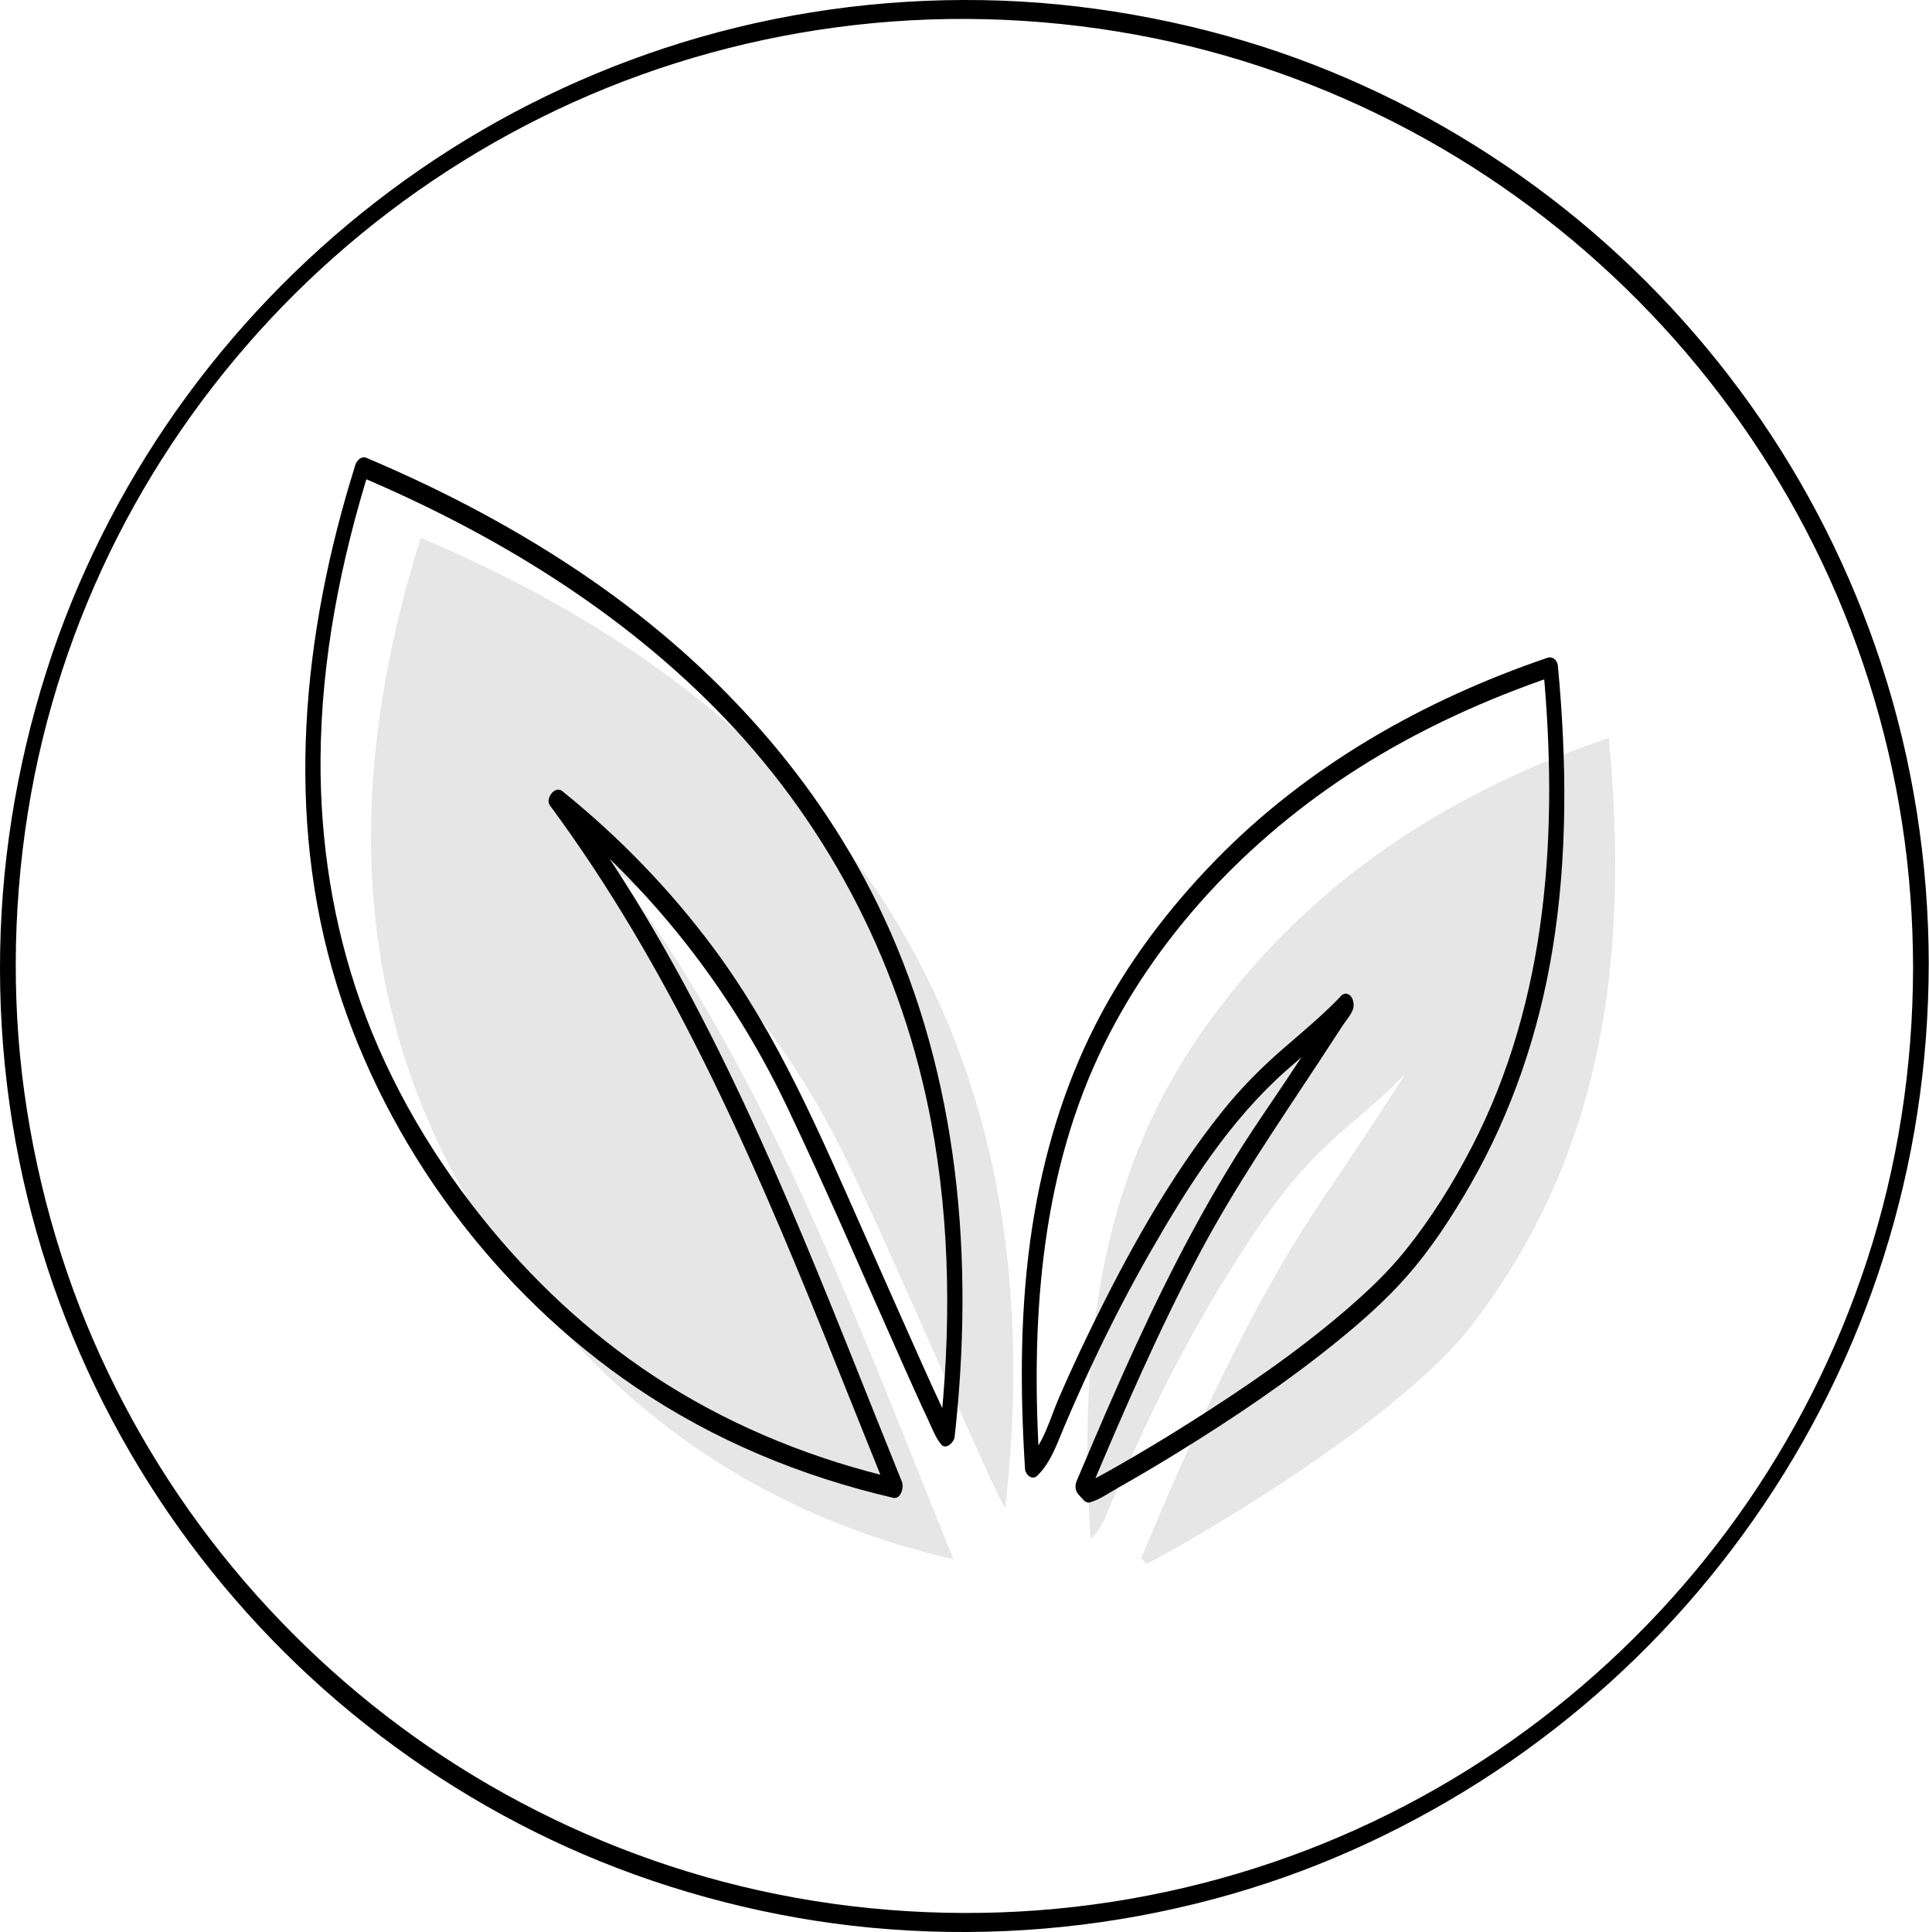
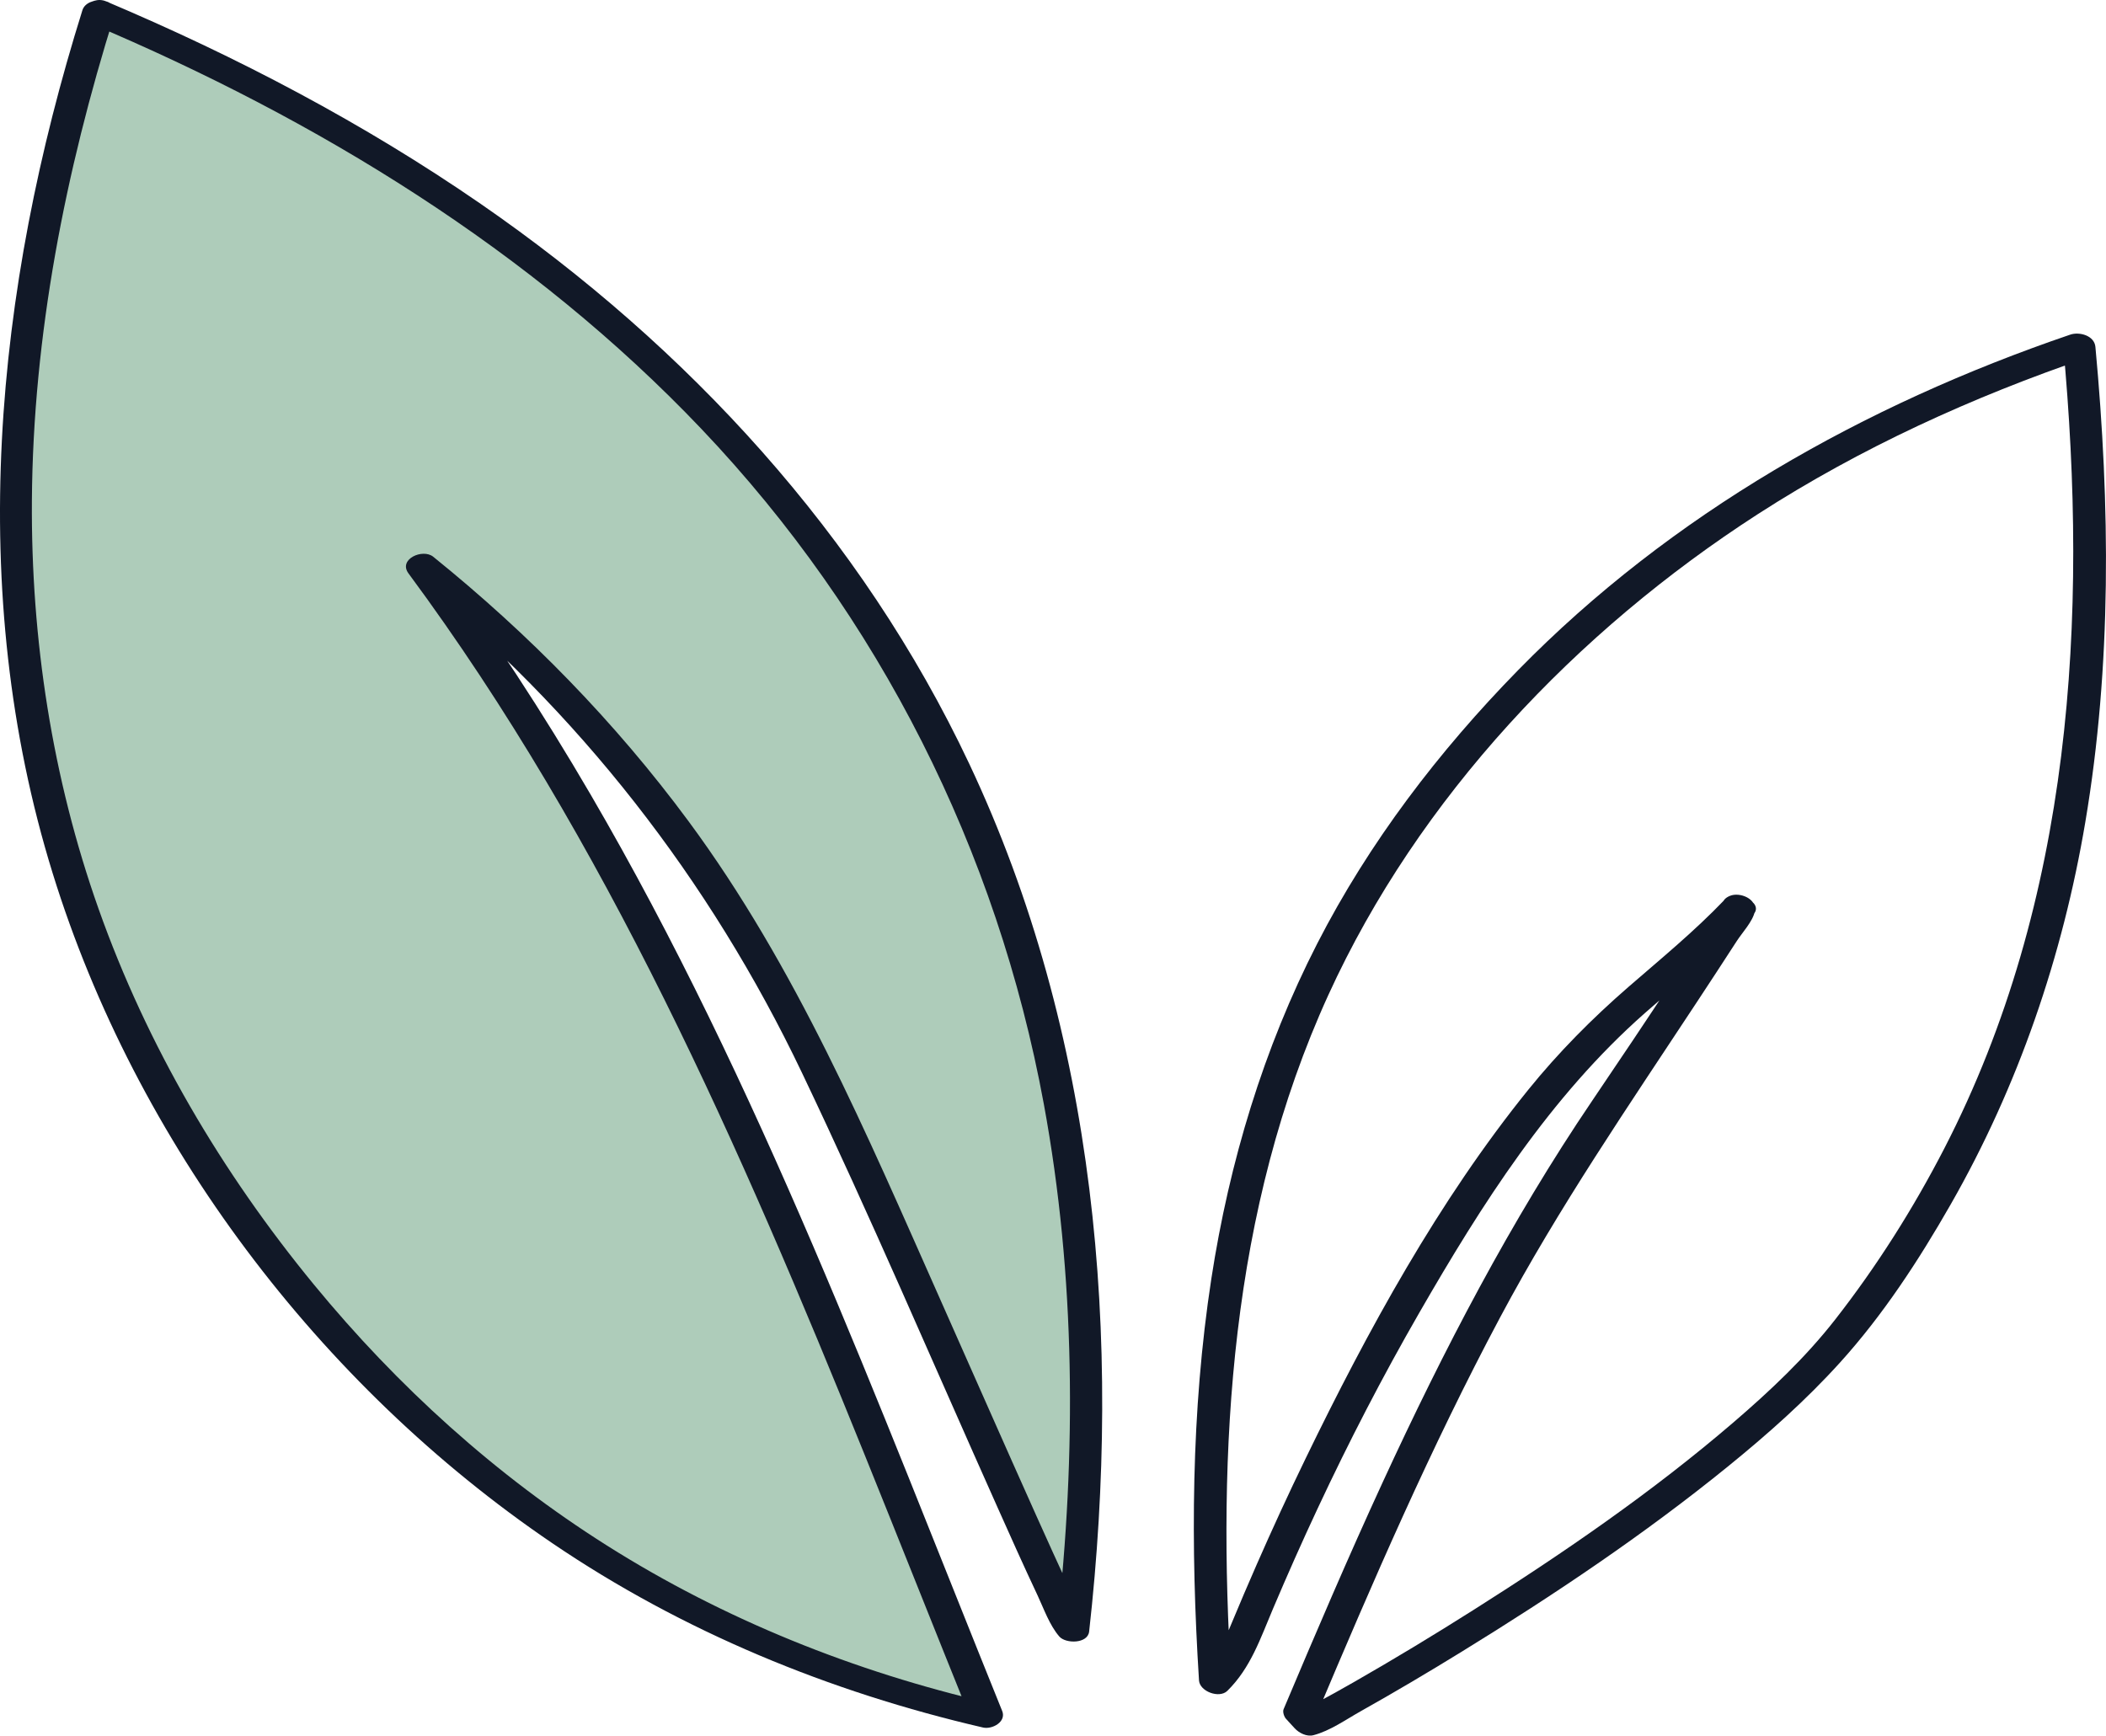
- <svg xmlns="http://www.w3.org/2000/svg" viewBox="0 0 977.95 979.65">
+ <svg xmlns="http://www.w3.org/2000/svg" id="Calque_2" viewBox="0 0 640.46 527.87">
  <defs>
    <style>
      .cls-1 {
-         fill: #e6e6e6;
+         fill: #aeccba;
      }

-       .cls-1, .cls-2 {
-         stroke-width: 0px;
+       .cls-2 {
+         fill: #111827;
      }
    </style>
  </defs>
-   <g id="Cercle">
-     <path class="cls-2" d="m970,490.85c-.07,50.32-7.77,100.64-23.43,148.49-15.1,46.14-37.2,89.86-65.42,129.37-27.94,39.12-61.74,73.93-99.93,103.12-38.54,29.45-81.72,53.03-127.34,69.52-46.93,16.97-96.45,26.56-146.32,28.34-50.63,1.8-101.56-4.17-150.28-18.11-46.78-13.39-91.48-33.91-132.15-60.62-40.22-26.42-76.42-59.03-107.1-96.09-30.86-37.28-56.02-79.3-74.4-124.07s-30.52-95.25-34.28-144.92.24-101.88,12.3-151.27c11.52-47.18,30.35-92.6,55.61-134.07,25.03-41.09,56.17-78.33,92.18-110.24,36.15-32.03,77.12-58.52,121.14-78.41,45.15-20.39,93.53-33.57,142.74-39.19,50.64-5.79,102.31-3.43,152.24,6.76,48.08,9.82,94.61,27.24,137.45,51.15,42.1,23.5,80.56,53.39,113.86,88.25,33.36,34.91,61.38,74.79,82.94,118,22.02,44.15,37.07,91.65,44.61,140.4,3.77,24.35,5.55,48.96,5.59,73.59,0,6.54,7.96,3.11,7.95-2.05-.07-51.36-7.98-102.68-23.9-151.53-15.29-46.92-37.65-91.46-66.28-131.66-28.45-39.95-62.78-75.63-101.76-105.42-39.09-29.87-82.65-53.88-128.88-70.74S558.53,2.13,507.56.31c-51.52-1.84-103.38,4.38-152.93,18.64-47.51,13.67-92.94,34.64-134.16,61.94-40.76,27-77.35,60.01-108.48,97.71-31.45,38.1-57.11,81.04-75.76,126.78S5.36,402.4,1.45,453.08c-3.96,51.44.19,103.57,12.35,153.71,11.74,48.42,31.01,95.04,56.87,137.63,25.35,41.74,56.97,79.7,93.48,112.13,36.79,32.68,78.56,59.84,123.41,80.1s94.82,34.13,144.73,39.84c51.56,5.89,104.11,3.56,154.95-6.9s96.35-27.83,139.93-52.3c42.64-23.95,81.71-54.36,115.4-89.81,33.95-35.73,62.48-76.44,84.42-120.58,22.3-44.87,37.62-93.25,45.21-142.78,3.82-24.92,5.71-50.11,5.75-75.32,0-6.54-7.94-3.11-7.95,2.05Z" />
-   </g>
  <g id="Vegan">
    <g>
-       <path class="cls-1" d="m213.34,272.74c181.5,76.58,326.86,222.69,296.39,491.77-4.78-5.18-54.37-122.55-80.41-176.22-27.74-57.19-67.12-106.63-117.51-147.12,77.65,104.64,121.46,225.49,171.63,349.49-90.4-20.76-160.31-67.58-213.48-134.69-91.11-114.99-100.14-244.88-56.62-383.23" />
-       <path class="cls-1" d="m712.19,544.89c-25.78,27.05-44.16,32.36-76.95,81.45-29.71,44.47-53.19,90.96-73.39,139.83-2.06,4.98-4.31,9.87-8.88,14.09-5.83-91.44,2.59-180.44,56.92-257.71,50.37-71.64,119.7-119.14,205.85-148.38,10.41,110.45-2.22,210.13-69.26,297.55-40.95,53.39-161.55,120.39-165.25,121.18-.87-.95-1.75-1.91-2.62-2.86,27.17-64.45,55.26-128.44,94.99-186.46,13.12-19.16,39.53-59.5,38.6-58.7" />
-     </g>
-     <g>
-       <path class="cls-2" d="m181.8,241.33c68.86,29.12,134.06,68.8,185.98,123.14,54.17,56.7,90,127.75,104.42,204.77,9.8,52.36,10.06,106.21,4.14,159.05l6.68-3.81c.73.84.06.26-.2-.4-.31-.79-.87-1.56-1.26-2.31-1.21-2.31-2.33-4.66-3.44-7.01-3.57-7.53-6.99-15.13-10.4-22.73-9.88-22.02-19.58-44.12-29.39-66.17-22.23-50-43.54-100.71-76.36-144.91-22.12-29.79-47.99-56.52-76.87-79.8-3.78-3.05-8.79,3.86-6.29,7.23,60.29,81.47,101.16,174.62,138.94,268.08,10.96,27.11,21.72,54.3,32.68,81.41l4.46-8.03c-41.11-9.52-80.75-25.32-116.56-47.73-33.89-21.21-63.91-48.33-89.37-79.1-28.2-34.07-51.25-72.75-66.05-114.5-14.1-39.79-20.67-81.85-20.38-124.02.35-50.17,10.14-99.77,25.1-147.53.65-2.06-.53-4.84-2.84-5.04-2.64-.22-4.2,2.51-4.85,4.6-26.6,84.94-35.83,176.78-9.16,262.93,25.32,81.79,80.66,155.86,151.48,203.94,39.66,26.92,84,45.29,130.62,56.09,3.97.92,5.51-5.42,4.46-8.03-38.06-94.13-73.55-190.03-124.78-278.06-14.33-24.63-29.9-48.52-46.85-71.43l-6.29,7.23c50.91,41.06,91.23,92.53,119.4,151.51,20.88,43.72,39.88,88.33,59.65,132.56,3.99,8.94,7.99,17.88,12.16,26.73,1.94,4.11,3.68,9.06,6.71,12.54,2.41,2.77,6.4-1.33,6.68-3.81,10.03-89.55,2.34-181.86-36.2-264.27-32.52-69.54-85.41-127.21-148.29-170.63-35.59-24.58-73.96-44.84-113.76-61.67-4.6-1.95-8.58,7.23-3.98,9.17h0Z" />
-       <path class="cls-2" d="m680.14,504.89c-9.23,9.63-19.42,18.11-29.49,26.83-11.09,9.61-21.38,19.96-30.57,31.42-27.19,33.86-48.72,73.04-67.66,111.98-5.34,10.99-10.45,22.1-15.34,33.3-4.58,10.47-7.82,23.67-16.16,31.85l6.21,3.45c-4.43-70.57-.26-143.65,30.06-208.65,27.88-59.77,75.83-110.07,131.17-145.31,31.05-19.77,64.71-35.09,99.51-46.96l-5.4-4.08c7.69,82.46,2.51,167.72-36.05,242.55-9.55,18.53-20.77,36.52-33.83,52.79-8.97,11.17-19.51,21.06-30.35,30.38-24.7,21.22-51.76,39.71-79.26,57.07-11.85,7.48-23.85,14.74-36.03,21.69-3.87,2.2-7.75,4.39-11.67,6.48-1.16.62-2.34,1.21-3.51,1.82-.59.31-2.44.89-.82.47l2.84,1.06c-.87-.95-1.75-1.91-2.62-2.86l1.03,7c17.37-41.19,35.14-82.29,56.14-121.8,17.93-33.73,39.37-64.98,60.34-96.82,4.05-6.15,8.09-12.31,12.09-18.5,1.67-2.59,4.83-5.99,5.47-9.14s-1.26-8.33-5.26-6.65h-.02c-4.38,1.85-1.59,11.35,3.38,9.26h.02c-1.75-2.23-3.51-4.44-5.26-6.66.4-1.97-.33.25-.89,1.15-1.06,1.71-2.16,3.4-3.25,5.1-3.47,5.38-6.97,10.73-10.49,16.08-8.11,12.34-16.3,24.61-24.6,36.82-24.82,36.52-45.32,75.77-63.78,115.83-10.52,22.83-20.4,45.94-30.17,69.1-1.01,2.39-.78,5.03,1.03,7,.87.95,1.75,1.91,2.62,2.86.6.65,1.91,1.3,2.84,1.06,4.96-1.29,9.79-4.82,14.19-7.28,10.52-5.91,20.9-12.09,31.17-18.43,27.95-17.26,55.33-35.71,80.83-56.46,12.15-9.89,23.98-20.36,34.38-32.12,12.66-14.33,23.36-30.76,32.83-47.32,20.85-36.46,34.4-76.67,41.25-118.06,7.91-47.78,7.35-96.44,2.86-144.54-.26-2.83-2.63-5.02-5.4-4.08-62.9,21.46-121.66,54.82-168.26,102.66-24.05,24.68-45.24,52.76-60.88,83.52-16.24,31.93-26.41,66.48-31.91,101.81-6.34,40.76-6.32,82.19-3.74,123.27.19,2.95,3.63,5.98,6.21,3.45,7.05-6.91,10.01-16.29,13.8-25.17,4.43-10.41,9.04-20.76,13.85-31,9.34-19.91,19.44-39.47,30.4-58.53,18.9-32.88,39.55-65.37,68.13-90.72,11.14-9.88,22.72-19.17,33.05-29.95,3.25-3.39-1.01-12.16-5-7.99h0Z" />
+       <g>
+         <path class="cls-1" d="M29.94,3.8c181.5,76.58,326.86,222.69,296.39,491.77-4.78-5.18-54.37-122.55-80.41-176.22-27.74-57.19-67.12-106.63-117.51-147.12,77.65,104.64,121.46,225.49,171.63,349.49-90.4-20.76-160.31-67.58-213.48-134.69C-4.56,272.04-13.59,142.15,29.94,3.8" />
+         <path class="cls-2" d="M27.64,7.2c68.79,29.09,134.04,68.91,185.75,123.34,54.04,56.87,89.85,128.13,104.05,205.25,9.65,52.42,9.93,106.24,4.01,159.11l9.06-1.52c-.71-.82.13.61-.33-.48-.32-.75-.82-1.47-1.2-2.2-1.21-2.31-2.33-4.66-3.44-7.01-3.57-7.53-6.99-15.13-10.4-22.73-9.88-22.02-19.58-44.12-29.39-66.17-22.26-50.08-43.66-100.78-76.43-145.11-22.23-30.07-48.48-56.88-77.57-80.35-3.21-2.59-10.72.76-7.52,5.07,60.25,81.42,100.97,174.65,138.72,268.06,10.84,26.83,21.5,53.75,32.34,80.58l5.82-5.03c-41.15-9.53-80.8-25.37-116.54-47.95-33.83-21.37-63.7-48.44-89.08-79.33-28.04-34.13-50.75-72.62-65.52-114.32-14.11-39.83-20.56-82-20.27-124.2.35-50.25,10.14-99.94,25.12-147.77,1.58-5.06-8.32-5.9-9.76-1.33C-1.54,88.08-10.64,179.51,16.03,265.64c25.32,81.79,81.11,155.63,151.87,203.67,39.71,26.96,84.39,45.3,131.06,56.11,2.78.64,7.15-1.74,5.82-5.03-38.17-94.4-73.75-190.59-125.22-278.82-14.38-24.65-29.99-48.59-46.97-71.53l-7.52,5.07c50.72,40.9,90.82,92.47,118.84,151.22,20.78,43.58,39.73,88.03,59.44,132.11,3.99,8.94,7.99,17.88,12.16,26.73,1.91,4.06,3.66,9.14,6.65,12.58,1.93,2.21,8.63,2.24,9.06-1.52,10.01-89.43,2.28-181.75-36.47-263.95-32.74-69.43-85.68-126.85-148.54-170.26C110.58,37.43,72.06,17.24,32.23.4c-4.79-2.03-10.61,4.26-4.59,6.81h0Z" />
+       </g>
+       <path class="cls-2" d="M524.38,273.75c-9.1,9.5-19.24,17.82-29.16,26.43-11.01,9.56-21.25,19.88-30.42,31.22-27.33,33.82-48.84,73.23-67.77,112.24-5.17,10.66-10.13,21.43-14.89,32.29-2.55,5.81-5.04,11.65-7.48,17.51-2.26,5.44-4.5,10.75-8.78,14.95,2.87,1.07,5.74,2.13,8.61,3.2-4.44-70.76-.36-143.62,29.49-209,27.43-60.07,75.47-110.67,130.63-146.24,31.27-20.16,65.3-35.65,100.47-47.65l-7.66-3.73c7.74,82.98,2.7,168.95-36.11,244.28-9.44,18.31-20.55,35.88-33.24,52.12-9.02,11.55-19.77,21.67-30.86,31.2-24.67,21.19-51.64,39.71-79.09,57.08-11.96,7.57-24.07,14.91-36.35,21.93-3.77,2.15-7.55,4.28-11.39,6.32-1.16.62-2.35,1.2-3.51,1.82-.59.31-2.77,1.03-.66.48l5.71,2.11c-.87-.95-1.75-1.91-2.62-2.86l.74,2.94c17.36-41.17,35.12-82.23,56.15-121.69,17.82-33.44,39.11-64.42,59.91-96.01,4.05-6.15,8.09-12.31,12.09-18.5,1.62-2.51,4.85-5.94,5.47-8.97.78-3.84-4.56-6.01-7.58-4.74h-.02c-5.74,2.42,1.03,8.82,5.48,6.94h.02c-2.53-1.59-5.05-3.17-7.58-4.75.3-1.48-.43.57-.9,1.32-1.06,1.71-2.16,3.4-3.25,5.1-3.58,5.55-7.2,11.08-10.83,16.6-8.17,12.42-16.44,24.77-24.78,37.07-24.8,36.59-45.21,75.89-63.69,115.98-10.52,22.83-20.4,45.94-30.17,69.1-.36.85.17,2.31.74,2.94.87.95,1.75,1.91,2.62,2.86,1.32,1.44,3.68,2.64,5.71,2.11,5.05-1.31,9.86-4.75,14.35-7.27,10.37-5.82,20.6-11.88,30.72-18.11,27.97-17.21,55.4-35.58,80.91-56.29,12.06-9.79,23.74-20.15,34.17-31.68,13.07-14.44,23.97-31.15,33.61-48.02,20.57-35.97,34.1-75.53,40.98-116.34,8.05-47.73,7.55-96.47,3.07-144.53-.32-3.48-4.88-4.68-7.66-3.73-62.65,21.37-121.34,54.49-167.88,102.02-24.11,24.62-45.36,52.44-61.1,83.16-16.37,31.95-26.77,66.55-32.22,101.98-6.2,40.38-6.31,81.44-3.75,122.13.21,3.4,6.17,5.59,8.61,3.2,7.09-6.95,10.08-15.99,13.88-24.95,4.36-10.27,8.88-20.48,13.62-30.59,9.45-20.2,19.7-40.04,30.83-59.37,19.03-33.06,39.83-65.82,68.65-91.23,11.17-9.85,22.65-19.21,32.97-29.98,3.56-3.71-5.53-7.82-8.81-4.39h0Z" />
    </g>
  </g>
</svg>
